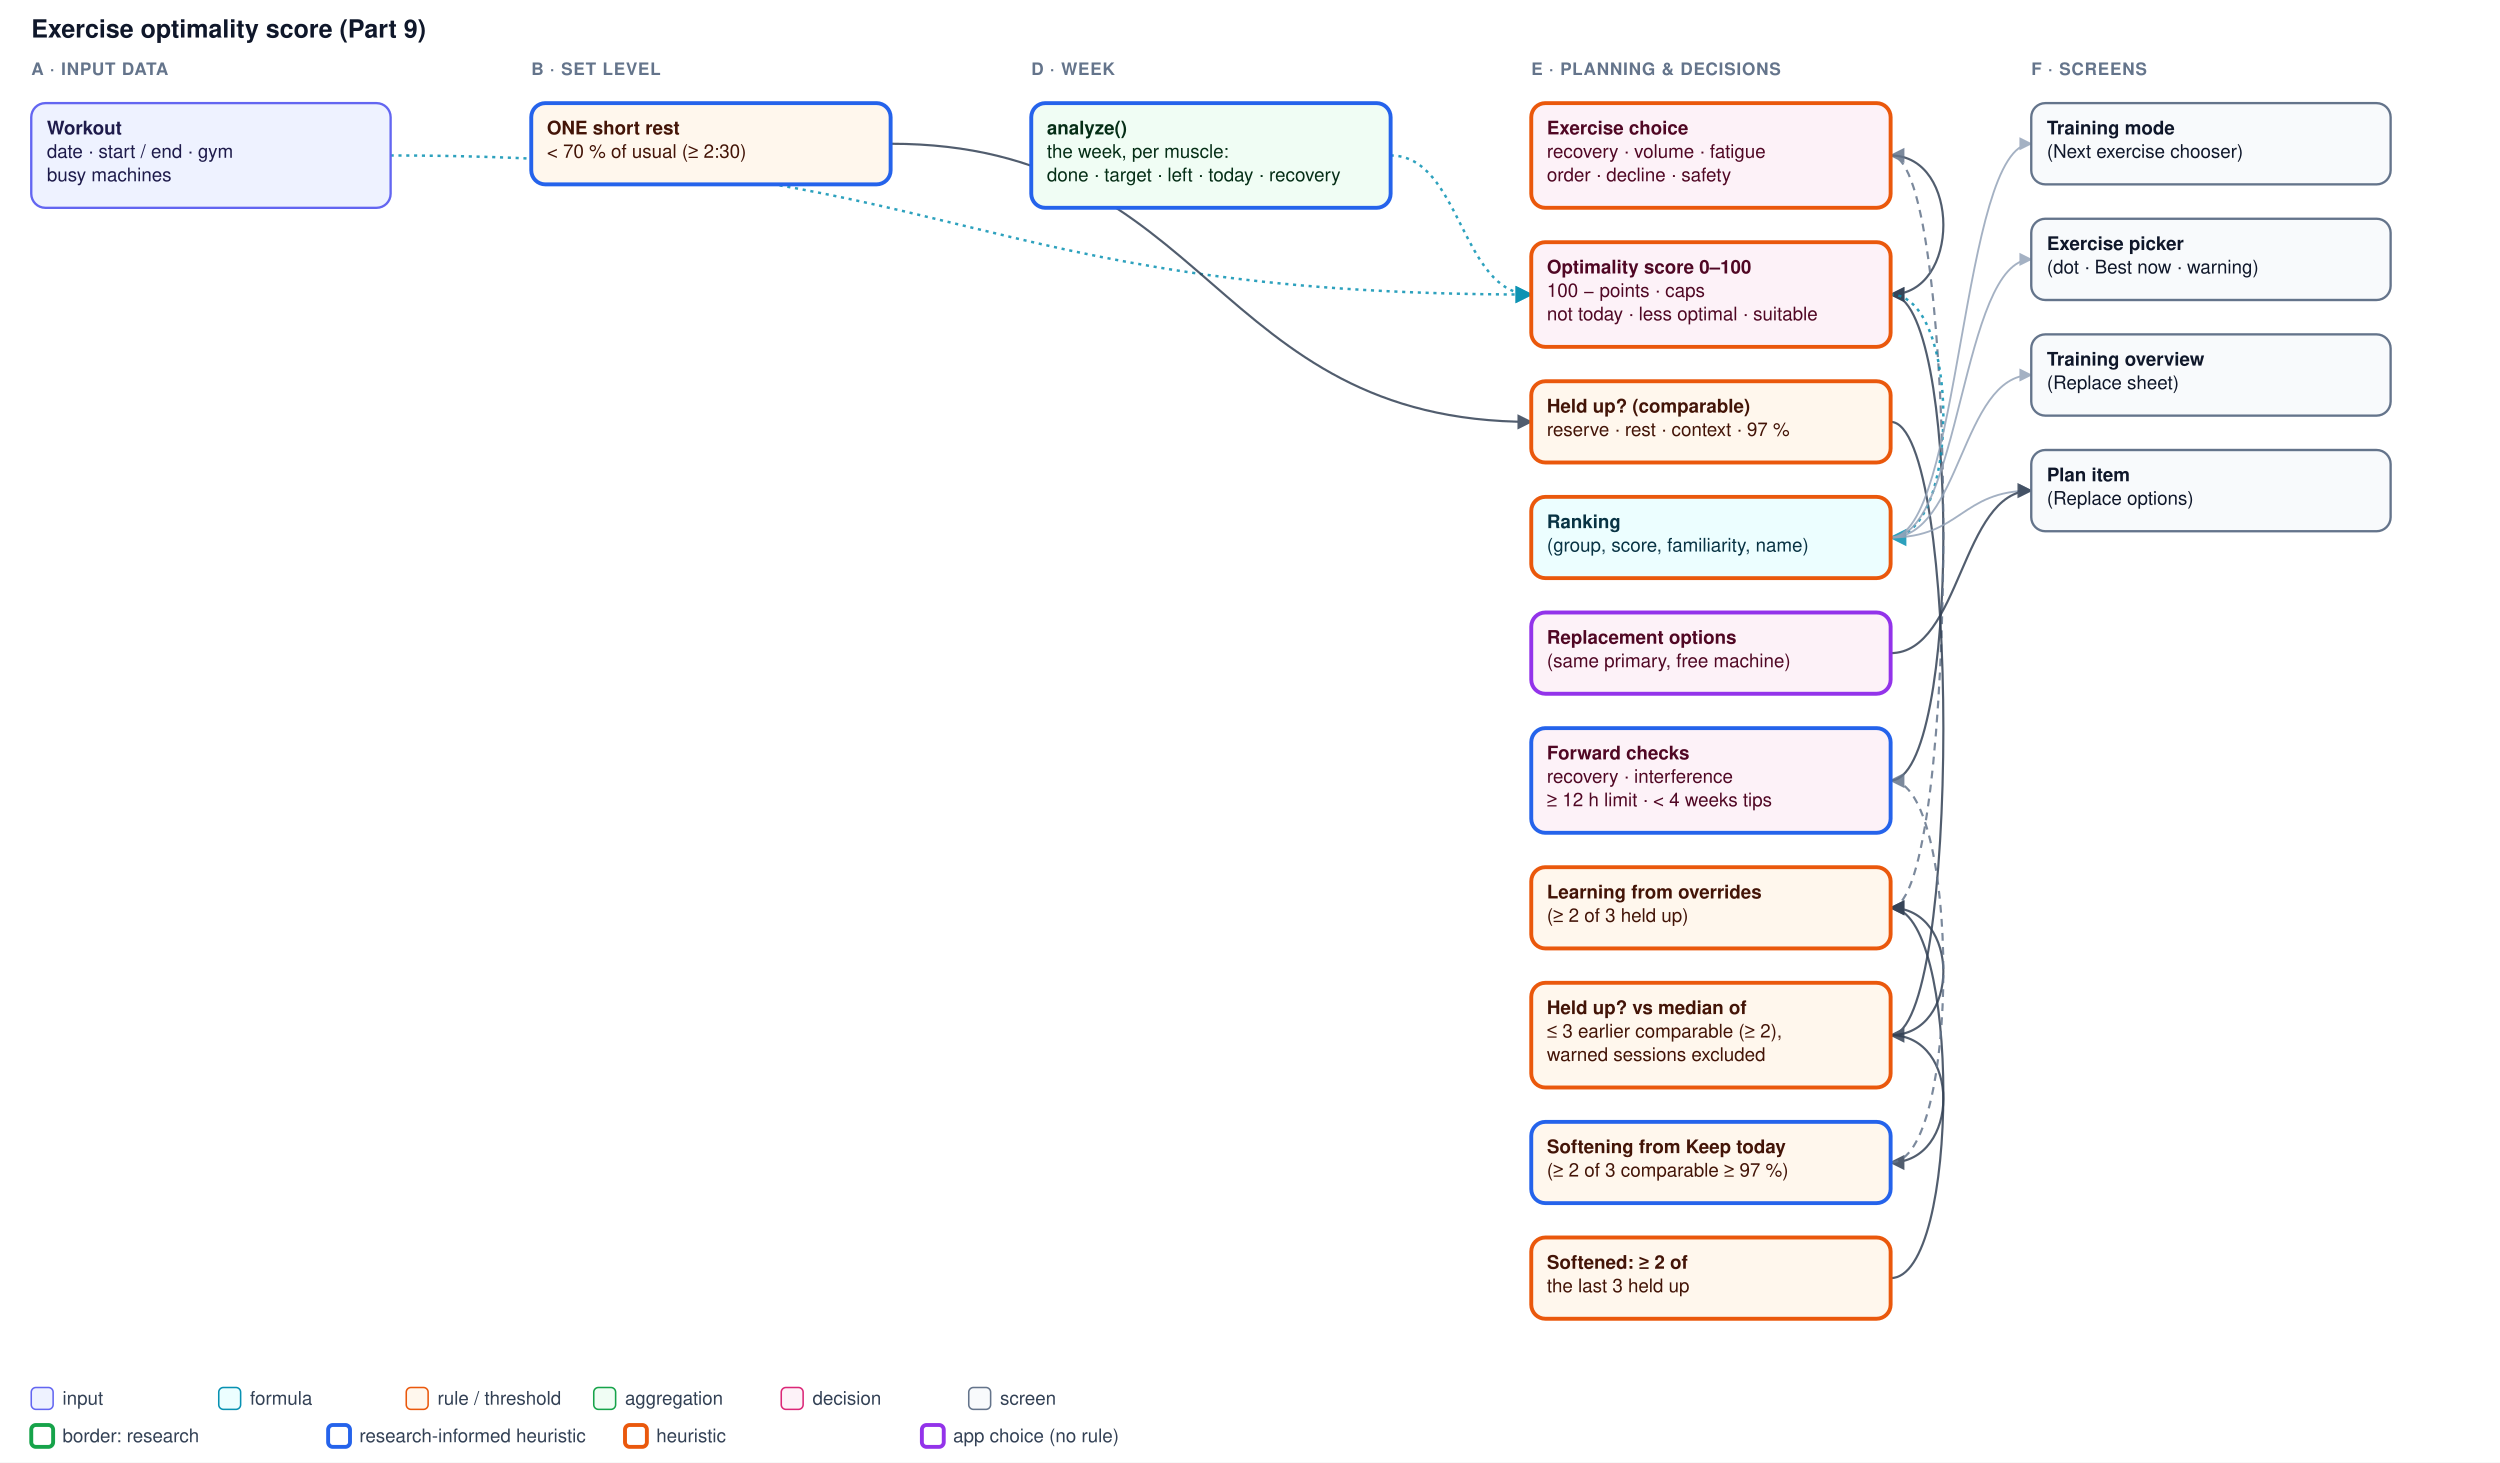
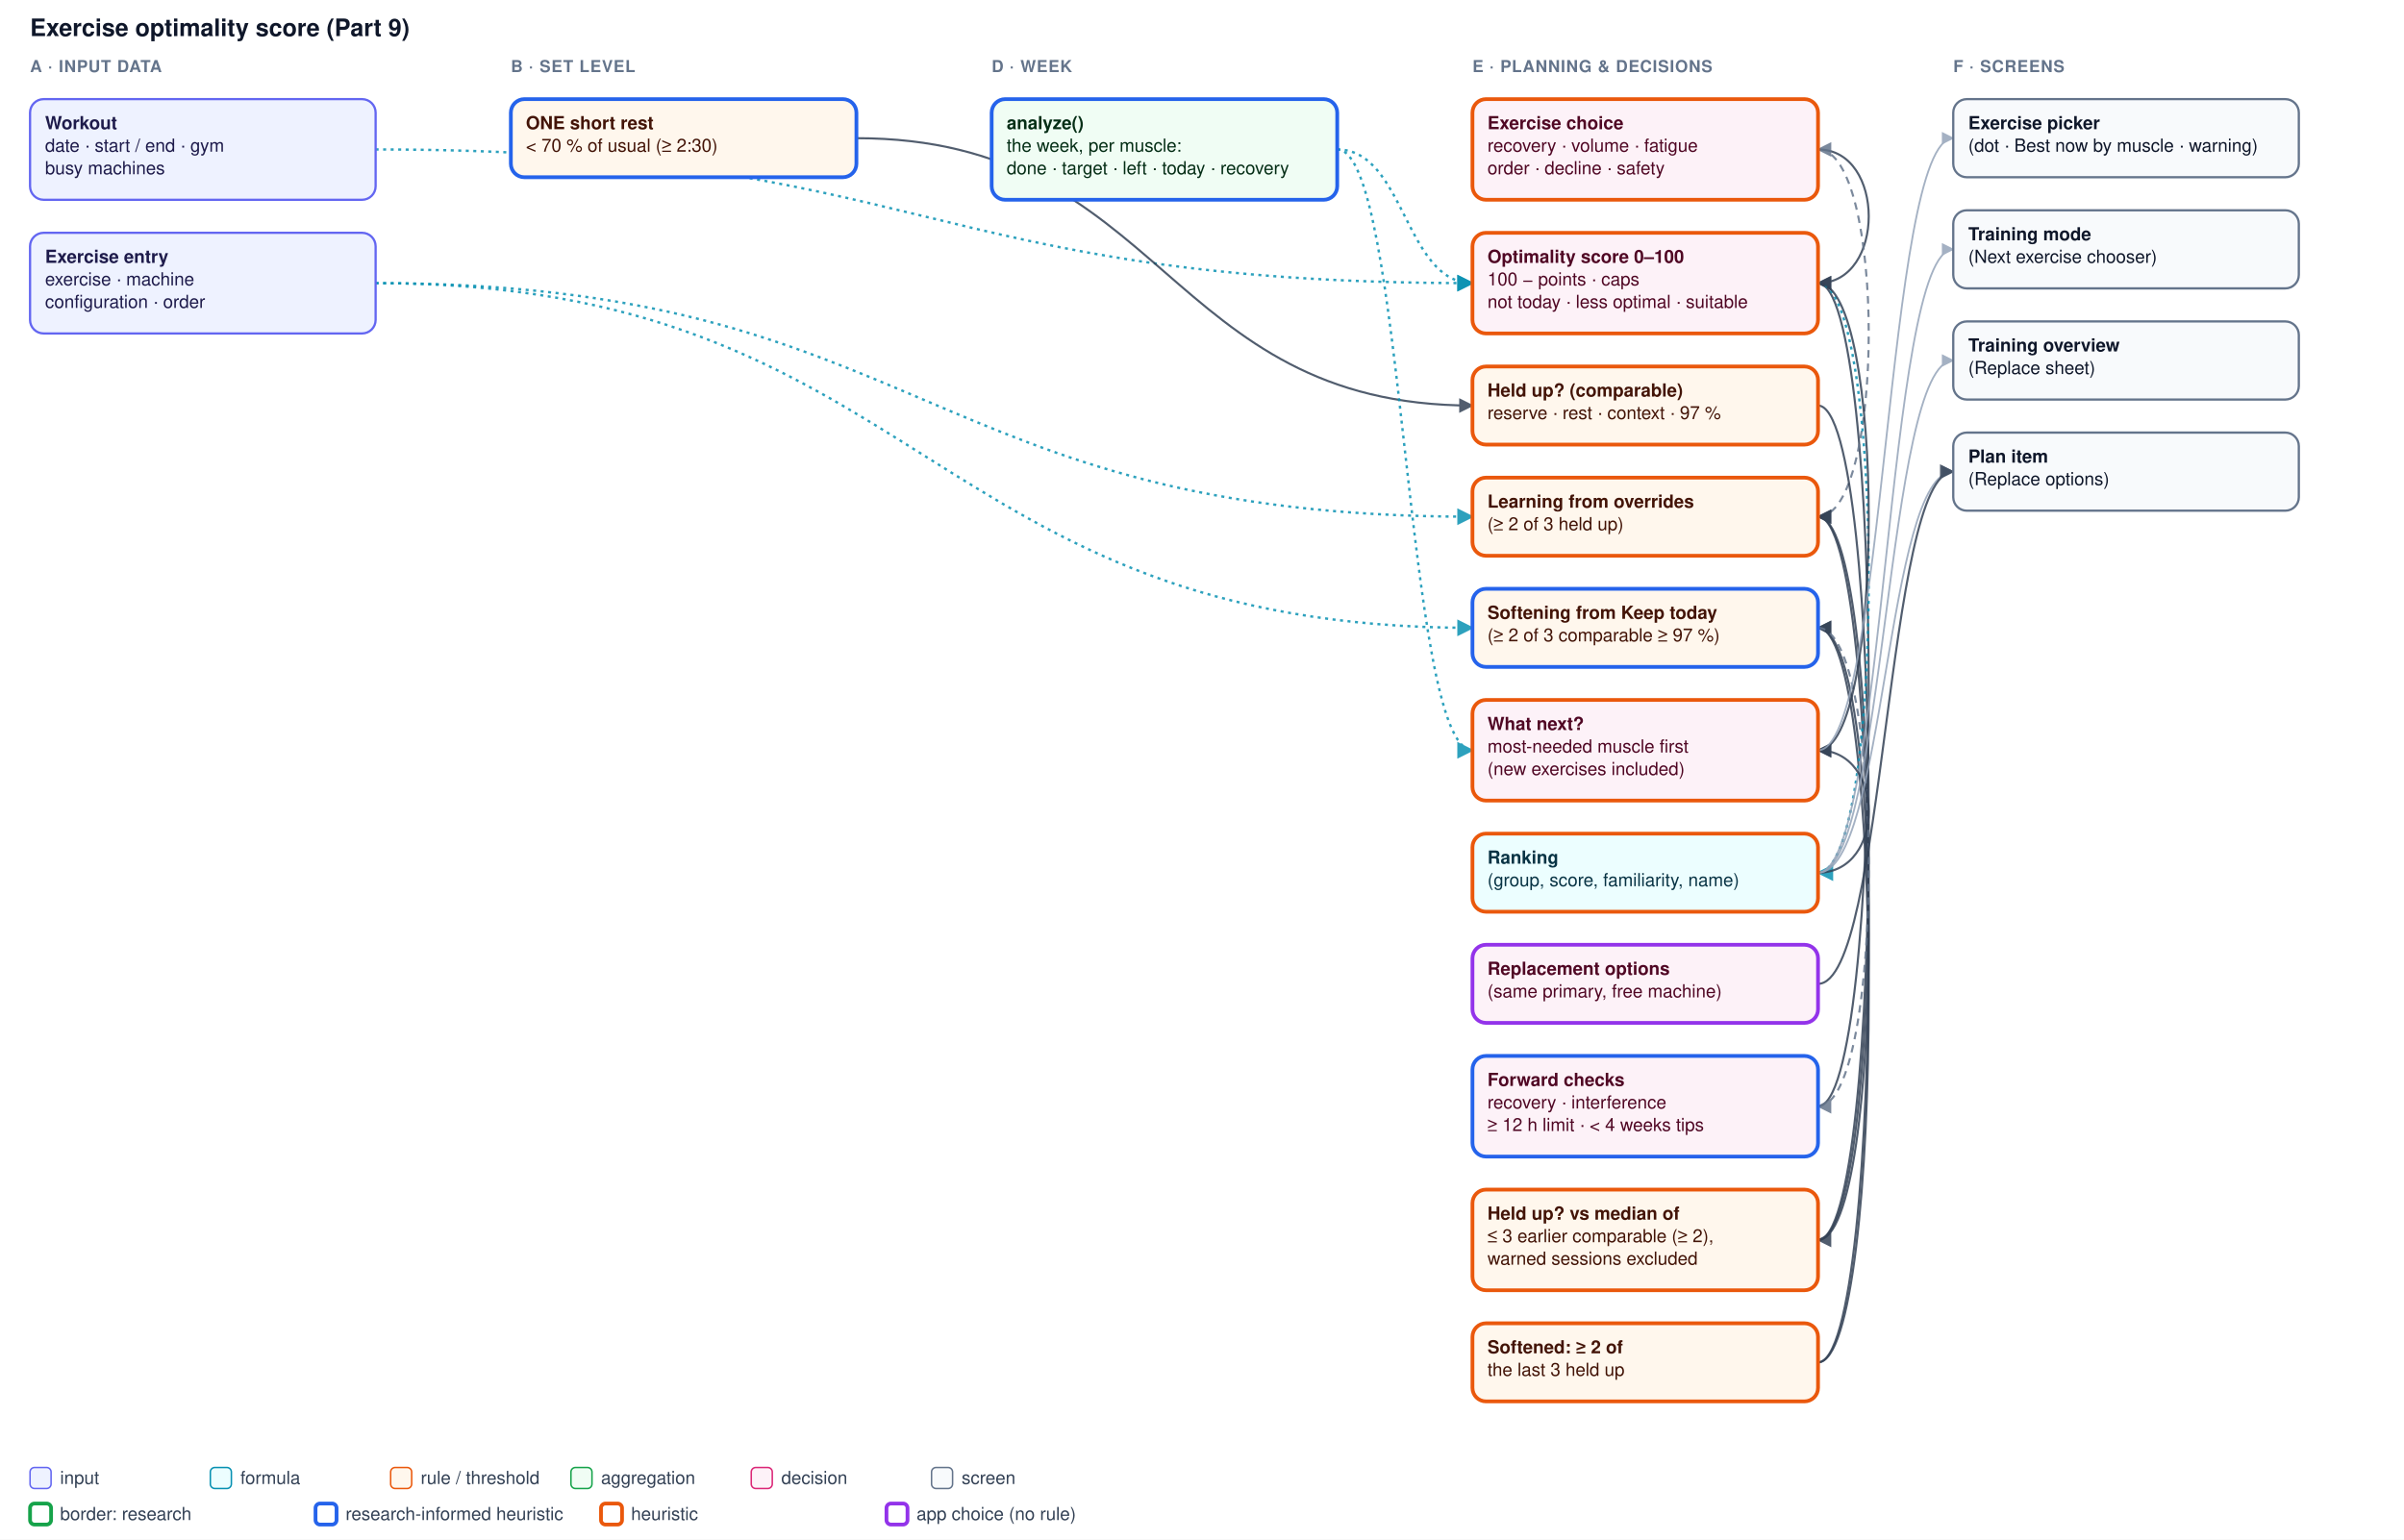
- <svg xmlns="http://www.w3.org/2000/svg" viewBox="0 0 1600 936" width="1600" height="936" font-family="Segoe UI, Helvetica, Arial, sans-serif" font-size="12">
+ <svg xmlns="http://www.w3.org/2000/svg" viewBox="0 0 1600 1025" width="1600" height="1025" font-family="Segoe UI, Helvetica, Arial, sans-serif" font-size="12">
  <rect width="100%" height="100%" fill="#ffffff" />
  <defs>
    <marker id="m-call" viewBox="0 0 10 10" refX="9" refY="5" markerWidth="7" markerHeight="7" orient="auto-start-reverse">
      <path d="M0,0 L10,5 L0,10 z" fill="#334155" />
    </marker>
    <marker id="m-cond" viewBox="0 0 10 10" refX="9" refY="5" markerWidth="7" markerHeight="7" orient="auto-start-reverse">
      <path d="M0,0 L10,5 L0,10 z" fill="#64748b" />
    </marker>
    <marker id="m-data" viewBox="0 0 10 10" refX="9" refY="5" markerWidth="7" markerHeight="7" orient="auto-start-reverse">
      <path d="M0,0 L10,5 L0,10 z" fill="#0891b2" />
    </marker>
    <marker id="m-agg" viewBox="0 0 10 10" refX="9" refY="5" markerWidth="7" markerHeight="7" orient="auto-start-reverse">
      <path d="M0,0 L10,5 L0,10 z" fill="#16a34a" />
    </marker>
    <marker id="m-ui" viewBox="0 0 10 10" refX="9" refY="5" markerWidth="7" markerHeight="7" orient="auto-start-reverse">
      <path d="M0,0 L10,5 L0,10 z" fill="#94a3b8" />
    </marker>
  </defs>
  <text x="20" y="24" font-size="16" font-weight="700" fill="#0f172a">Exercise optimality score (Part 9)</text>
  <text x="20" y="48" font-size="11" font-weight="700" fill="#64748b" letter-spacing="0.5">A · INPUT DATA</text>
  <text x="340" y="48" font-size="11" font-weight="700" fill="#64748b" letter-spacing="0.5">B · SET LEVEL</text>
  <text x="660" y="48" font-size="11" font-weight="700" fill="#64748b" letter-spacing="0.5">D · WEEK</text>
  <text x="980" y="48" font-size="11" font-weight="700" fill="#64748b" letter-spacing="0.5">E · PLANNING &amp; DECISIONS</text>
  <text x="1300" y="48" font-size="11" font-weight="700" fill="#64748b" letter-spacing="0.5">F · SCREENS</text>
  <path d="M1210,99.5 C1255,99.5 1255,188.5 1210,188.5" fill="none" stroke="#334155" stroke-width="1.4" marker-end="url(#m-call)" opacity="0.85" />
-   <path d="M1210,499.5 C1255,499.5 1255,188.5 1210,188.5" fill="none" stroke="#334155" stroke-width="1.4" marker-end="url(#m-call)" opacity="0.85" />
+   <path d="M1210,736.5 C1255,736.5 1255,188.5 1210,188.5" fill="none" stroke="#334155" stroke-width="1.4" marker-end="url(#m-call)" opacity="0.85" />
  <path d="M890,99.5 C935,99.5 935,188.5 980,188.5" fill="none" stroke="#0891b2" stroke-width="1.6" stroke-dasharray="2 3" marker-end="url(#m-data)" opacity="0.85" />
  <path d="M250,99.5 C615,99.5 615,188.5 980,188.5" fill="none" stroke="#0891b2" stroke-width="1.6" stroke-dasharray="2 3" marker-end="url(#m-data)" opacity="0.85" />
-   <path d="M1210,581 C1255,581 1255,99.5 1210,99.5" fill="none" stroke="#64748b" stroke-width="1.4" stroke-dasharray="5 4" marker-end="url(#m-cond)" opacity="0.85" />
-   <path d="M1210,270 C1255,270 1255,662.5 1210,662.5" fill="none" stroke="#334155" stroke-width="1.4" marker-end="url(#m-call)" opacity="0.85" />
-   <path d="M1210,662.5 C1255,662.5 1255,581 1210,581" fill="none" stroke="#334155" stroke-width="1.4" marker-end="url(#m-call)" opacity="0.85" />
-   <path d="M1210,662.5 C1255,662.5 1255,744 1210,744" fill="none" stroke="#334155" stroke-width="1.4" marker-end="url(#m-call)" opacity="0.85" />
-   <path d="M1210,818 C1255,818 1255,581 1210,581" fill="none" stroke="#334155" stroke-width="1.4" marker-end="url(#m-call)" opacity="0.85" />
+   <path d="M1210,344 C1255,344 1255,99.5 1210,99.5" fill="none" stroke="#64748b" stroke-width="1.4" stroke-dasharray="5 4" marker-end="url(#m-cond)" opacity="0.85" />
+   <path d="M1210,270 C1255,270 1255,825.5 1210,825.5" fill="none" stroke="#334155" stroke-width="1.4" marker-end="url(#m-call)" opacity="0.85" />
+   <path d="M1210,825.5 C1255,825.5 1255,344 1210,344" fill="none" stroke="#334155" stroke-width="1.4" marker-end="url(#m-call)" opacity="0.85" />
+   <path d="M1210,825.5 C1255,825.5 1255,418 1210,418" fill="none" stroke="#334155" stroke-width="1.4" marker-end="url(#m-call)" opacity="0.85" />
+   <path d="M1210,907 C1255,907 1255,344 1210,344" fill="none" stroke="#334155" stroke-width="1.4" marker-end="url(#m-call)" opacity="0.85" />
+   <path d="M1210,907 C1255,907 1255,418 1210,418" fill="none" stroke="#334155" stroke-width="1.4" marker-end="url(#m-call)" opacity="0.85" />
+   <path d="M250,188.5 C615,188.5 615,344 980,344" fill="none" stroke="#0891b2" stroke-width="1.6" stroke-dasharray="2 3" marker-end="url(#m-data)" opacity="0.85" />
+   <path d="M250,188.5 C615,188.5 615,418 980,418" fill="none" stroke="#0891b2" stroke-width="1.6" stroke-dasharray="2 3" marker-end="url(#m-data)" opacity="0.85" />
  <path d="M570,92 C775,92 775,270 980,270" fill="none" stroke="#334155" stroke-width="1.4" marker-end="url(#m-call)" opacity="0.85" />
-   <path d="M1210,744 C1255,744 1255,499.5 1210,499.5" fill="none" stroke="#64748b" stroke-width="1.4" stroke-dasharray="5 4" marker-end="url(#m-cond)" opacity="0.85" />
-   <path d="M1210,188.5 C1255,188.5 1255,344 1210,344" fill="none" stroke="#0891b2" stroke-width="1.6" stroke-dasharray="2 3" marker-end="url(#m-data)" opacity="0.85" />
-   <path d="M1210,344 C1255,344 1255,92 1300,92" fill="none" stroke="#94a3b8" stroke-width="1.2" marker-end="url(#m-ui)" opacity="0.85" />
-   <path d="M1210,344 C1255,344 1255,166 1300,166" fill="none" stroke="#94a3b8" stroke-width="1.2" marker-end="url(#m-ui)" opacity="0.85" />
-   <path d="M1210,344 C1255,344 1255,314 1300,314" fill="none" stroke="#94a3b8" stroke-width="1.2" marker-end="url(#m-ui)" opacity="0.85" />
-   <path d="M1210,344 C1255,344 1255,240 1300,240" fill="none" stroke="#94a3b8" stroke-width="1.2" marker-end="url(#m-ui)" opacity="0.85" />
-   <path d="M1210,418 C1255,418 1255,314 1300,314" fill="none" stroke="#334155" stroke-width="1.4" marker-end="url(#m-call)" opacity="0.85" />
+   <path d="M1210,418 C1255,418 1255,736.5 1210,736.5" fill="none" stroke="#64748b" stroke-width="1.4" stroke-dasharray="5 4" marker-end="url(#m-cond)" opacity="0.85" />
+   <path d="M1210,188.5 C1255,188.5 1255,581 1210,581" fill="none" stroke="#0891b2" stroke-width="1.6" stroke-dasharray="2 3" marker-end="url(#m-data)" opacity="0.85" />
+   <path d="M1210,581 C1255,581 1255,166 1300,166" fill="none" stroke="#94a3b8" stroke-width="1.2" marker-end="url(#m-ui)" opacity="0.85" />
+   <path d="M1210,581 C1255,581 1255,499.5 1210,499.5" fill="none" stroke="#334155" stroke-width="1.4" marker-end="url(#m-call)" opacity="0.85" />
+   <path d="M1210,188.5 C1255,188.5 1255,499.5 1210,499.5" fill="none" stroke="#334155" stroke-width="1.4" marker-end="url(#m-call)" opacity="0.85" />
+   <path d="M890,99.5 C935,99.5 935,499.5 980,499.5" fill="none" stroke="#0891b2" stroke-width="1.6" stroke-dasharray="2 3" marker-end="url(#m-data)" opacity="0.85" />
+   <path d="M1210,499.5 C1255,499.5 1255,92 1300,92" fill="none" stroke="#94a3b8" stroke-width="1.2" marker-end="url(#m-ui)" opacity="0.85" />
+   <path d="M1210,581 C1255,581 1255,314 1300,314" fill="none" stroke="#94a3b8" stroke-width="1.2" marker-end="url(#m-ui)" opacity="0.85" />
+   <path d="M1210,581 C1255,581 1255,240 1300,240" fill="none" stroke="#94a3b8" stroke-width="1.2" marker-end="url(#m-ui)" opacity="0.85" />
+   <path d="M1210,655 C1255,655 1255,314 1300,314" fill="none" stroke="#334155" stroke-width="1.4" marker-end="url(#m-call)" opacity="0.85" />
  <g>
    <rect x="980" y="66" width="230" height="67" rx="9" fill="#fdf2f8" stroke="#ea580c" stroke-width="2.5" />
    <text x="990" y="86" fill="#500724" font-weight="700">Exercise choice</text>
    <text x="990" y="101" fill="#500724">recovery · volume · fatigue</text>
    <text x="990" y="116" fill="#500724">order · decline · safety</text>
  </g>
  <g>
    <rect x="980" y="155" width="230" height="67" rx="9" fill="#fdf2f8" stroke="#ea580c" stroke-width="2.5" />
    <text x="990" y="175" fill="#500724" font-weight="700">Optimality score 0–100</text>
    <text x="990" y="190" fill="#500724">100 − points · caps</text>
    <text x="990" y="205" fill="#500724">not today · less optimal · suitable</text>
  </g>
  <g>
-     <rect x="980" y="466" width="230" height="67" rx="9" fill="#fdf2f8" stroke="#2563eb" stroke-width="2.5" />
-     <text x="990" y="486" fill="#500724" font-weight="700">Forward checks</text>
-     <text x="990" y="501" fill="#500724">recovery · interference</text>
-     <text x="990" y="516" fill="#500724">≥ 12 h limit · &lt; 4 weeks tips</text>
+     <rect x="980" y="703" width="230" height="67" rx="9" fill="#fdf2f8" stroke="#2563eb" stroke-width="2.5" />
+     <text x="990" y="723" fill="#500724" font-weight="700">Forward checks</text>
+     <text x="990" y="738" fill="#500724">recovery · interference</text>
+     <text x="990" y="753" fill="#500724">≥ 12 h limit · &lt; 4 weeks tips</text>
  </g>
  <g>
    <rect x="660" y="66" width="230" height="67" rx="9" fill="#f0fdf4" stroke="#2563eb" stroke-width="2.5" />
    <text x="670" y="86" fill="#052e16" font-weight="700">analyze()</text>
    <text x="670" y="101" fill="#052e16">the week, per muscle:</text>
    <text x="670" y="116" fill="#052e16">done · target · left · today · recovery</text>
  </g>
  <g>
    <rect x="20" y="66" width="230" height="67" rx="9" fill="#eef2ff" stroke="#6366f1" stroke-width="1.5" />
    <text x="30" y="86" fill="#1e1b4b" font-weight="700">Workout</text>
    <text x="30" y="101" fill="#1e1b4b">date · start / end · gym</text>
    <text x="30" y="116" fill="#1e1b4b">busy machines</text>
  </g>
  <g>
-     <rect x="980" y="555" width="230" height="52" rx="9" fill="#fff7ed" stroke="#ea580c" stroke-width="2.5" />
-     <text x="990" y="575" fill="#431407" font-weight="700">Learning from overrides</text>
-     <text x="990" y="590" fill="#431407">(≥ 2 of 3 held up)</text>
+     <rect x="980" y="318" width="230" height="52" rx="9" fill="#fff7ed" stroke="#ea580c" stroke-width="2.5" />
+     <text x="990" y="338" fill="#431407" font-weight="700">Learning from overrides</text>
+     <text x="990" y="353" fill="#431407">(≥ 2 of 3 held up)</text>
  </g>
  <g>
    <rect x="980" y="244" width="230" height="52" rx="9" fill="#fff7ed" stroke="#ea580c" stroke-width="2.5" />
    <text x="990" y="264" fill="#431407" font-weight="700">Held up? (comparable)</text>
    <text x="990" y="279" fill="#431407">reserve · rest · context · 97 %</text>
  </g>
  <g>
-     <rect x="980" y="629" width="230" height="67" rx="9" fill="#fff7ed" stroke="#ea580c" stroke-width="2.5" />
-     <text x="990" y="649" fill="#431407" font-weight="700">Held up? vs median of</text>
-     <text x="990" y="664" fill="#431407">≤ 3 earlier comparable (≥ 2),</text>
-     <text x="990" y="679" fill="#431407">warned sessions excluded</text>
+     <rect x="980" y="792" width="230" height="67" rx="9" fill="#fff7ed" stroke="#ea580c" stroke-width="2.5" />
+     <text x="990" y="812" fill="#431407" font-weight="700">Held up? vs median of</text>
+     <text x="990" y="827" fill="#431407">≤ 3 earlier comparable (≥ 2),</text>
+     <text x="990" y="842" fill="#431407">warned sessions excluded</text>
  </g>
  <g>
-     <rect x="980" y="718" width="230" height="52" rx="9" fill="#fff7ed" stroke="#2563eb" stroke-width="2.5" />
-     <text x="990" y="738" fill="#431407" font-weight="700">Softening from Keep today</text>
-     <text x="990" y="753" fill="#431407">(≥ 2 of 3 comparable ≥ 97 %)</text>
+     <rect x="980" y="392" width="230" height="52" rx="9" fill="#fff7ed" stroke="#2563eb" stroke-width="2.5" />
+     <text x="990" y="412" fill="#431407" font-weight="700">Softening from Keep today</text>
+     <text x="990" y="427" fill="#431407">(≥ 2 of 3 comparable ≥ 97 %)</text>
  </g>
  <g>
-     <rect x="980" y="792" width="230" height="52" rx="9" fill="#fff7ed" stroke="#ea580c" stroke-width="2.5" />
-     <text x="990" y="812" fill="#431407" font-weight="700">Softened: ≥ 2 of</text>
-     <text x="990" y="827" fill="#431407">the last 3 held up</text>
+     <rect x="980" y="881" width="230" height="52" rx="9" fill="#fff7ed" stroke="#ea580c" stroke-width="2.5" />
+     <text x="990" y="901" fill="#431407" font-weight="700">Softened: ≥ 2 of</text>
+     <text x="990" y="916" fill="#431407">the last 3 held up</text>
+   </g>
+   <g>
+     <rect x="20" y="155" width="230" height="67" rx="9" fill="#eef2ff" stroke="#6366f1" stroke-width="1.5" />
+     <text x="30" y="175" fill="#1e1b4b" font-weight="700">Exercise entry</text>
+     <text x="30" y="190" fill="#1e1b4b">exercise · machine</text>
+     <text x="30" y="205" fill="#1e1b4b">configuration · order</text>
  </g>
  <g>
    <rect x="340" y="66" width="230" height="52" rx="9" fill="#fff7ed" stroke="#2563eb" stroke-width="2.5" />
    <text x="350" y="86" fill="#431407" font-weight="700">ONE short rest</text>
    <text x="350" y="101" fill="#431407">&lt; 70 % of usual (≥ 2:30)</text>
  </g>
  <g>
-     <rect x="980" y="318" width="230" height="52" rx="9" fill="#ecfeff" stroke="#ea580c" stroke-width="2.5" />
-     <text x="990" y="338" fill="#083344" font-weight="700">Ranking</text>
-     <text x="990" y="353" fill="#083344">(group, score, familiarity, name)</text>
+     <rect x="980" y="555" width="230" height="52" rx="9" fill="#ecfeff" stroke="#ea580c" stroke-width="2.5" />
+     <text x="990" y="575" fill="#083344" font-weight="700">Ranking</text>
+     <text x="990" y="590" fill="#083344">(group, score, familiarity, name)</text>
+   </g>
+   <g>
+     <rect x="1300" y="140" width="230" height="52" rx="9" fill="#f8fafc" stroke="#64748b" stroke-width="1.5" />
+     <text x="1310" y="160" fill="#0f172a" font-weight="700">Training mode</text>
+     <text x="1310" y="175" fill="#0f172a">(Next exercise chooser)</text>
+   </g>
+   <g>
+     <rect x="980" y="466" width="230" height="67" rx="9" fill="#fdf2f8" stroke="#ea580c" stroke-width="2.5" />
+     <text x="990" y="486" fill="#500724" font-weight="700">What next?</text>
+     <text x="990" y="501" fill="#500724">most-needed muscle first</text>
+     <text x="990" y="516" fill="#500724">(new exercises included)</text>
  </g>
  <g>
    <rect x="1300" y="66" width="230" height="52" rx="9" fill="#f8fafc" stroke="#64748b" stroke-width="1.5" />
-     <text x="1310" y="86" fill="#0f172a" font-weight="700">Training mode</text>
-     <text x="1310" y="101" fill="#0f172a">(Next exercise chooser)</text>
-   </g>
-   <g>
-     <rect x="1300" y="140" width="230" height="52" rx="9" fill="#f8fafc" stroke="#64748b" stroke-width="1.5" />
-     <text x="1310" y="160" fill="#0f172a" font-weight="700">Exercise picker</text>
-     <text x="1310" y="175" fill="#0f172a">(dot · Best now · warning)</text>
+     <text x="1310" y="86" fill="#0f172a" font-weight="700">Exercise picker</text>
+     <text x="1310" y="101" fill="#0f172a">(dot · Best now by muscle · warning)</text>
  </g>
  <g>
    <rect x="1300" y="288" width="230" height="52" rx="9" fill="#f8fafc" stroke="#64748b" stroke-width="1.5" />
    <text x="1310" y="308" fill="#0f172a" font-weight="700">Plan item</text>
    <text x="1310" y="323" fill="#0f172a">(Replace options)</text>
  </g>
  <g>
    <rect x="1300" y="214" width="230" height="52" rx="9" fill="#f8fafc" stroke="#64748b" stroke-width="1.5" />
    <text x="1310" y="234" fill="#0f172a" font-weight="700">Training overview</text>
    <text x="1310" y="249" fill="#0f172a">(Replace sheet)</text>
  </g>
  <g>
-     <rect x="980" y="392" width="230" height="52" rx="9" fill="#fdf2f8" stroke="#9333ea" stroke-width="2.5" />
-     <text x="990" y="412" fill="#500724" font-weight="700">Replacement options</text>
-     <text x="990" y="427" fill="#500724">(same primary, free machine)</text>
+     <rect x="980" y="629" width="230" height="52" rx="9" fill="#fdf2f8" stroke="#9333ea" stroke-width="2.5" />
+     <text x="990" y="649" fill="#500724" font-weight="700">Replacement options</text>
+     <text x="990" y="664" fill="#500724">(same primary, free machine)</text>
  </g>
-   <rect x="20" y="888" width="14" height="14" rx="3" fill="#eef2ff" stroke="#6366f1" />
-   <text x="40" y="899" fill="#334155">input</text>
-   <rect x="140" y="888" width="14" height="14" rx="3" fill="#ecfeff" stroke="#0891b2" />
-   <text x="160" y="899" fill="#334155">formula</text>
-   <rect x="260" y="888" width="14" height="14" rx="3" fill="#fff7ed" stroke="#ea580c" />
-   <text x="280" y="899" fill="#334155">rule / threshold</text>
-   <rect x="380" y="888" width="14" height="14" rx="3" fill="#f0fdf4" stroke="#16a34a" />
-   <text x="400" y="899" fill="#334155">aggregation</text>
-   <rect x="500" y="888" width="14" height="14" rx="3" fill="#fdf2f8" stroke="#db2777" />
-   <text x="520" y="899" fill="#334155">decision</text>
-   <rect x="620" y="888" width="14" height="14" rx="3" fill="#f8fafc" stroke="#64748b" />
-   <text x="640" y="899" fill="#334155">screen</text>
-   <rect x="20" y="912" width="14" height="14" rx="3" fill="#fff" stroke="#16a34a" stroke-width="2.5" />
-   <text x="40" y="923" fill="#334155">border: research</text>
-   <rect x="210" y="912" width="14" height="14" rx="3" fill="#fff" stroke="#2563eb" stroke-width="2.5" />
-   <text x="230" y="923" fill="#334155">research-informed heuristic</text>
-   <rect x="400" y="912" width="14" height="14" rx="3" fill="#fff" stroke="#ea580c" stroke-width="2.5" />
-   <text x="420" y="923" fill="#334155">heuristic</text>
-   <rect x="590" y="912" width="14" height="14" rx="3" fill="#fff" stroke="#9333ea" stroke-width="2.5" />
-   <text x="610" y="923" fill="#334155">app choice (no rule)</text>
+   <rect x="20" y="977" width="14" height="14" rx="3" fill="#eef2ff" stroke="#6366f1" />
+   <text x="40" y="988" fill="#334155">input</text>
+   <rect x="140" y="977" width="14" height="14" rx="3" fill="#ecfeff" stroke="#0891b2" />
+   <text x="160" y="988" fill="#334155">formula</text>
+   <rect x="260" y="977" width="14" height="14" rx="3" fill="#fff7ed" stroke="#ea580c" />
+   <text x="280" y="988" fill="#334155">rule / threshold</text>
+   <rect x="380" y="977" width="14" height="14" rx="3" fill="#f0fdf4" stroke="#16a34a" />
+   <text x="400" y="988" fill="#334155">aggregation</text>
+   <rect x="500" y="977" width="14" height="14" rx="3" fill="#fdf2f8" stroke="#db2777" />
+   <text x="520" y="988" fill="#334155">decision</text>
+   <rect x="620" y="977" width="14" height="14" rx="3" fill="#f8fafc" stroke="#64748b" />
+   <text x="640" y="988" fill="#334155">screen</text>
+   <rect x="20" y="1001" width="14" height="14" rx="3" fill="#fff" stroke="#16a34a" stroke-width="2.5" />
+   <text x="40" y="1012" fill="#334155">border: research</text>
+   <rect x="210" y="1001" width="14" height="14" rx="3" fill="#fff" stroke="#2563eb" stroke-width="2.5" />
+   <text x="230" y="1012" fill="#334155">research-informed heuristic</text>
+   <rect x="400" y="1001" width="14" height="14" rx="3" fill="#fff" stroke="#ea580c" stroke-width="2.5" />
+   <text x="420" y="1012" fill="#334155">heuristic</text>
+   <rect x="590" y="1001" width="14" height="14" rx="3" fill="#fff" stroke="#9333ea" stroke-width="2.5" />
+   <text x="610" y="1012" fill="#334155">app choice (no rule)</text>
</svg>
